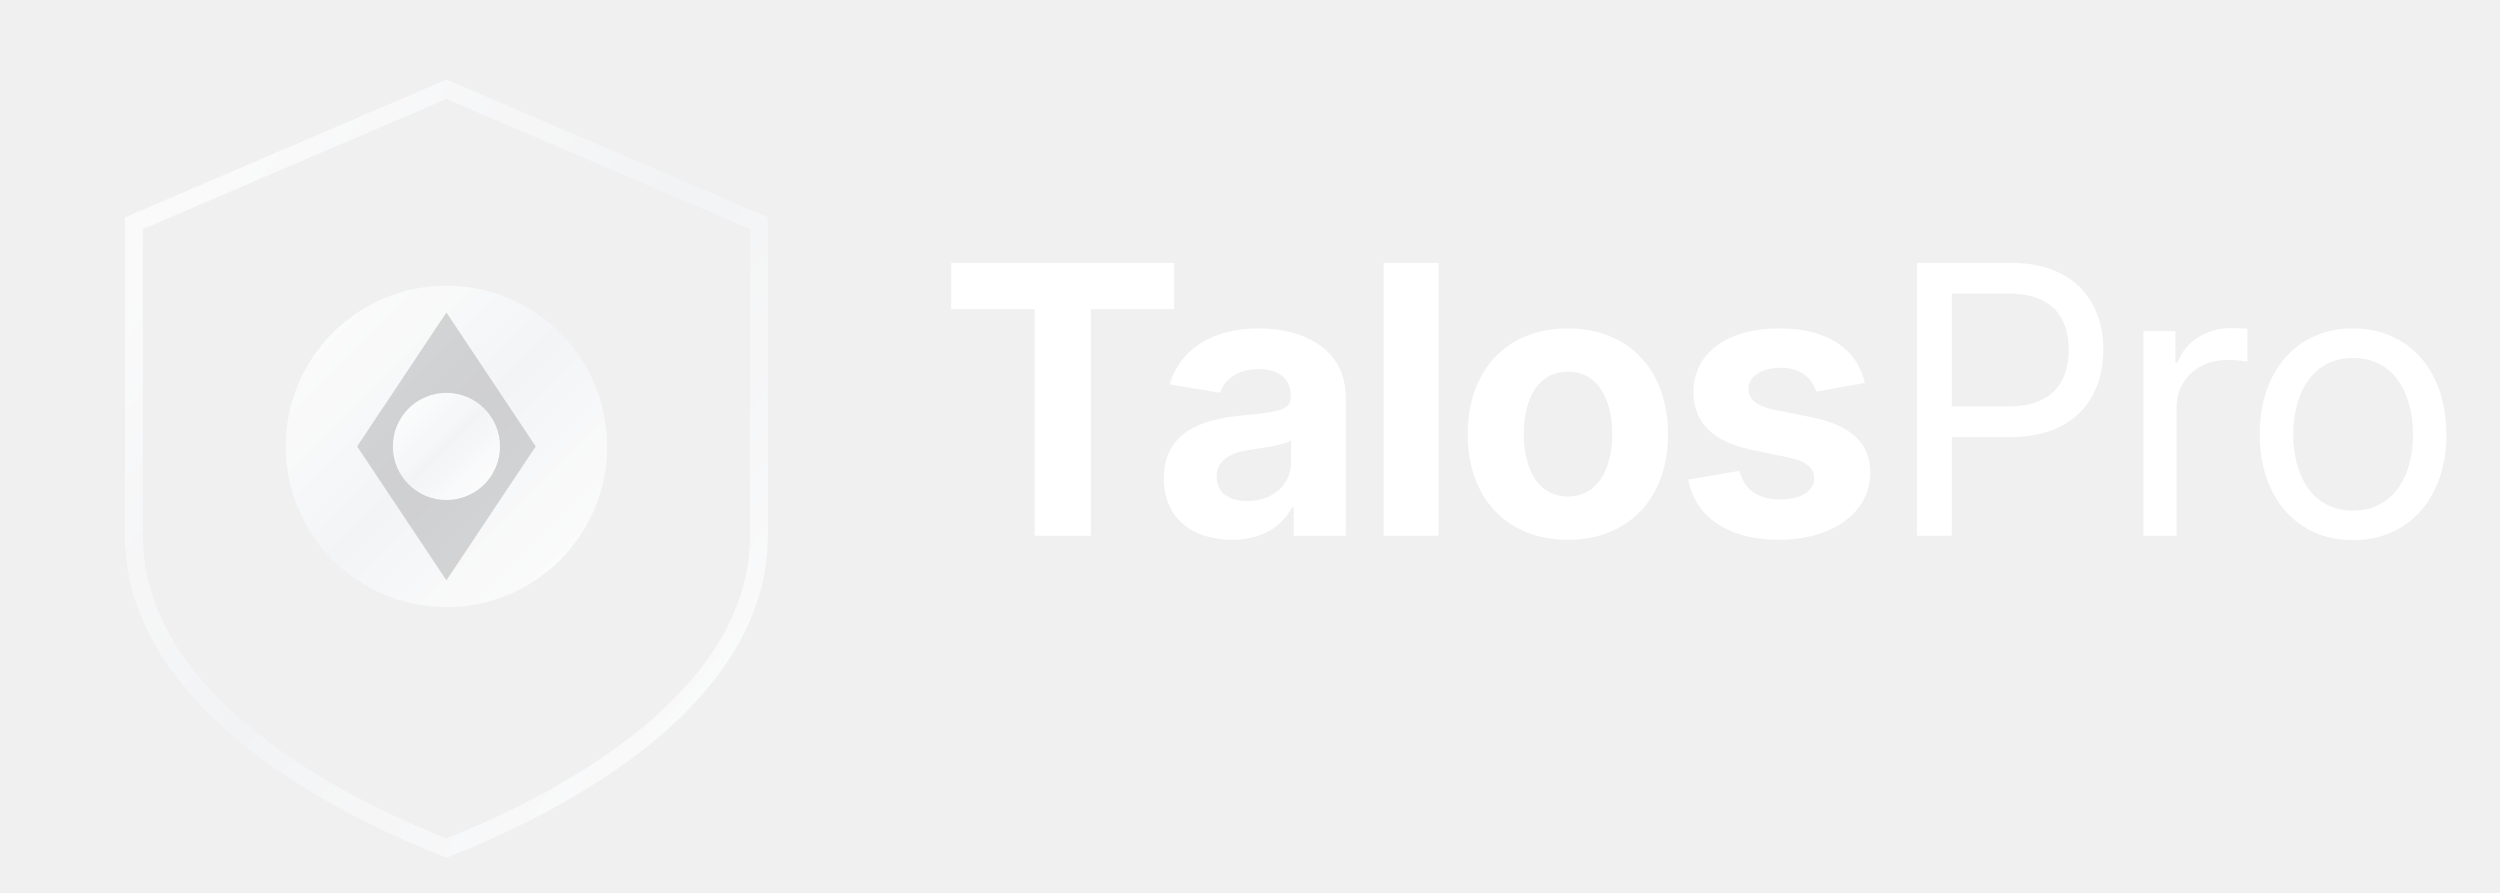
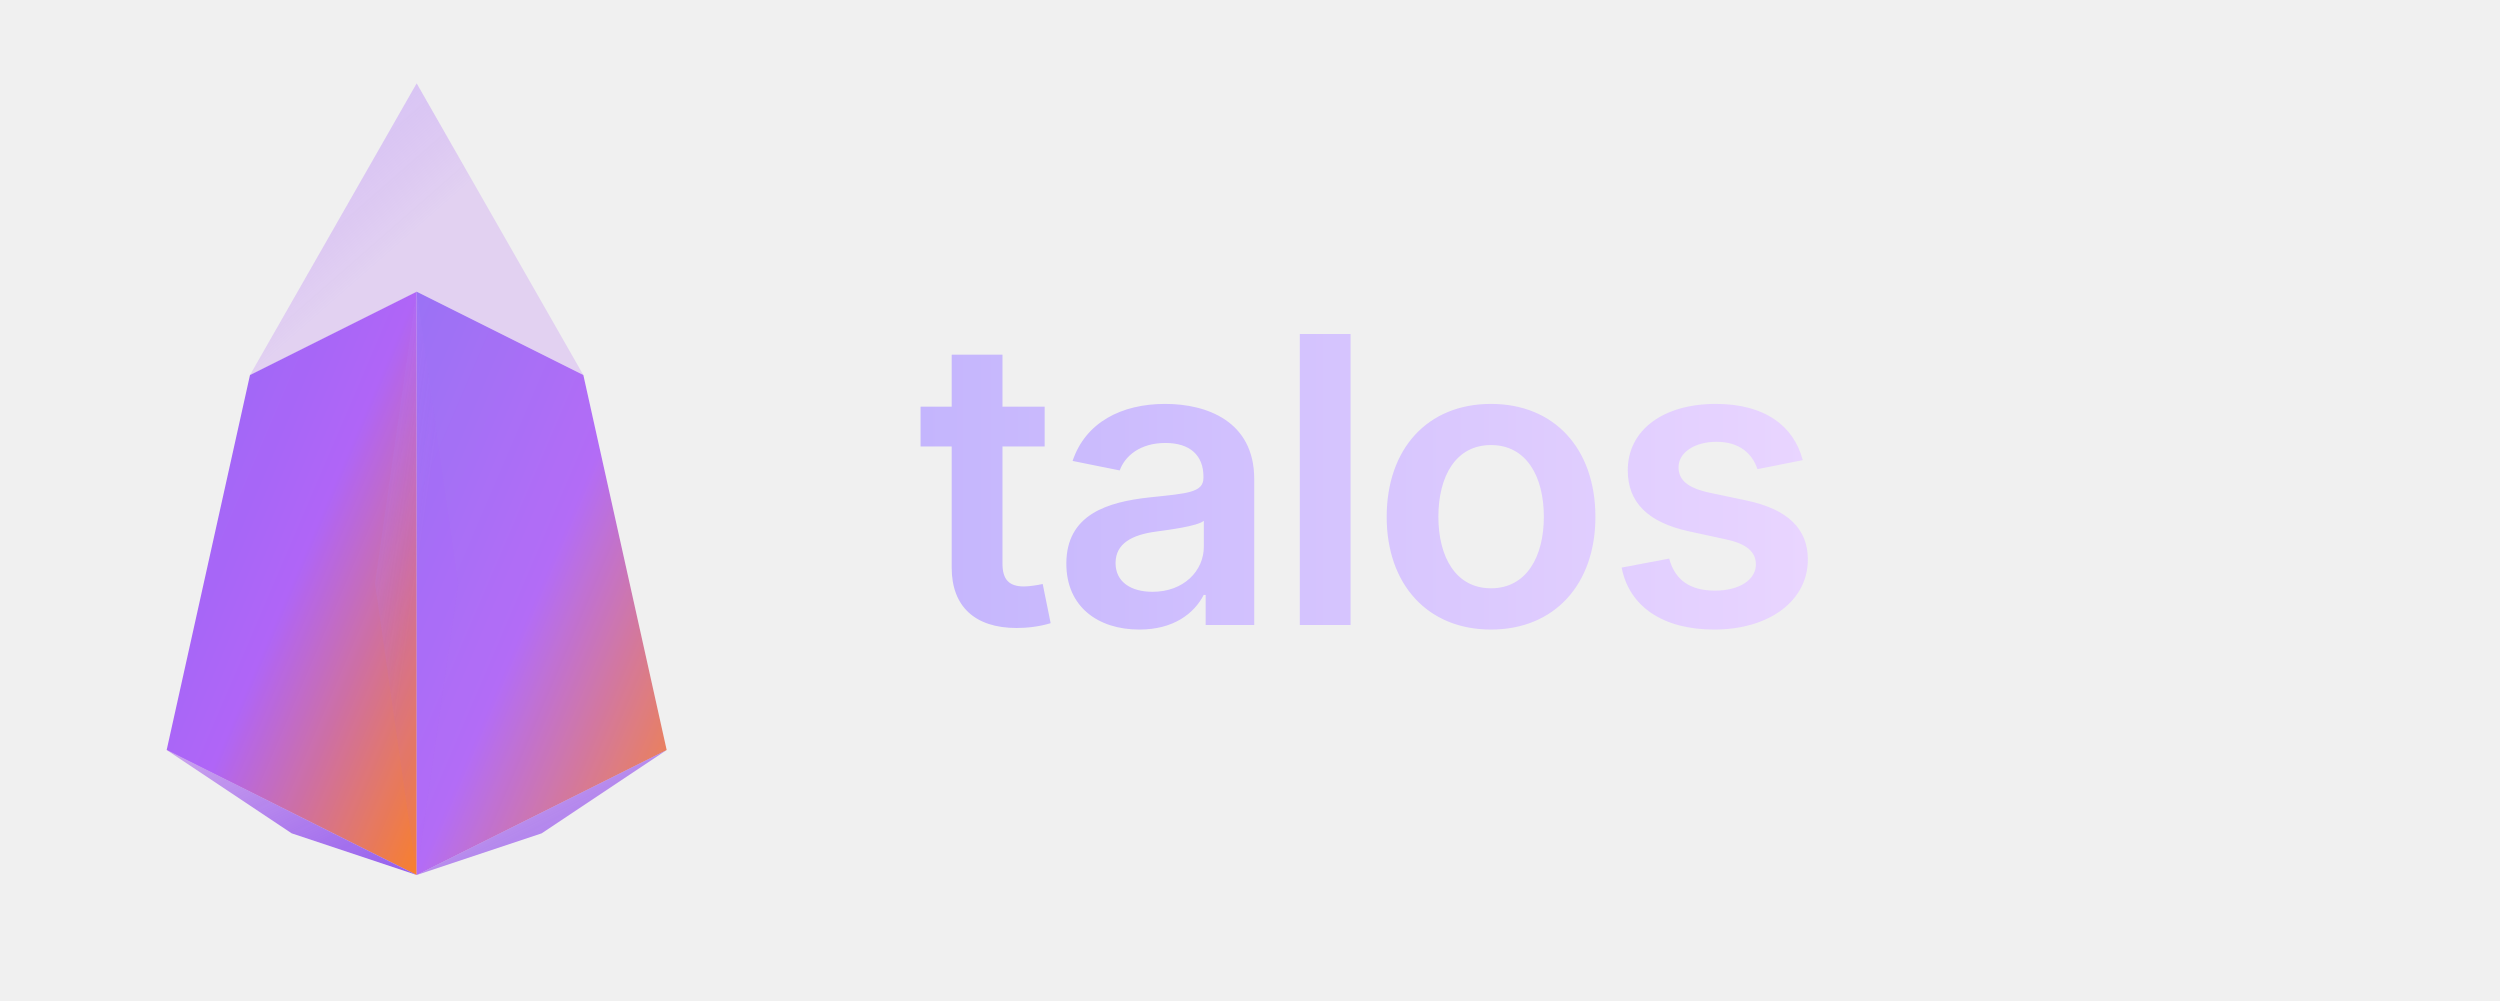
- <svg xmlns="http://www.w3.org/2000/svg" viewBox="0 0 280 100">
+ <svg xmlns="http://www.w3.org/2000/svg" viewBox="0 0 300 120">
  <defs>
-     <linearGradient id="whiteGradient" x1="0%" y1="0%" x2="100%" y2="100%">
-       <stop offset="0%" stop-color="#FFFFFF" />
-       <stop offset="50%" stop-color="#F3F4F6" />
-       <stop offset="100%" stop-color="#FFFFFF" />
+     <linearGradient id="crystalGradient" x1="0%" y1="0%" x2="100%" y2="100%">
+       <stop offset="0%" style="stop-color:#8B5CF6;stop-opacity:1" />
+       <stop offset="50%" style="stop-color:#A855F7;stop-opacity:1" />
+       <stop offset="100%" style="stop-color:#F97316;stop-opacity:1" />
+     </linearGradient>
+     <linearGradient id="highlightGradient" x1="0%" y1="0%" x2="50%" y2="50%">
+       <stop offset="0%" style="stop-color:#C4B5FD;stop-opacity:0.6" />
+       <stop offset="100%" style="stop-color:#A855F7;stop-opacity:0.2" />
+     </linearGradient>
+     <linearGradient id="shadowGradient" x1="100%" y1="100%" x2="0%" y2="0%">
+       <stop offset="0%" style="stop-color:#7C3AED;stop-opacity:0.8" />
+       <stop offset="100%" style="stop-color:#9333EA;stop-opacity:0.4" />
+     </linearGradient>
+     <linearGradient id="textGradient" x1="0%" y1="0%" x2="100%" y2="0%">
+       <stop offset="0%" style="stop-color:#C4B5FD;stop-opacity:1" />
+       <stop offset="100%" style="stop-color:#E9D5FF;stop-opacity:1" />
    </linearGradient>
  </defs>
  <g transform="translate(0, 0)">
-     <path d="M50 10 L85 25 L85 60 C85 75, 70 87, 50 95 C30 87, 15 75, 15 60 L15 25 Z" fill="none" stroke="url(#whiteGradient)" stroke-width="2" opacity="0.8" />
-     <circle cx="50" cy="50" r="18" fill="url(#whiteGradient)" opacity="0.9" />
-     <path d="M50 35 L60 50 L50 65 L40 50 Z" fill="#000" opacity="0.15" />
-     <circle cx="50" cy="50" r="6" fill="url(#whiteGradient)" />
+     <path d="M 50 10 L 30 45 L 50 35 L 70 45 Z" fill="url(#highlightGradient)" />
+     <path d="M 30 45 L 20 90 L 50 105 L 50 35 Z" fill="url(#crystalGradient)" opacity="0.9" />
+     <path d="M 70 45 L 80 90 L 50 105 L 50 35 Z" fill="url(#crystalGradient)" opacity="0.85" />
+     <path d="M 20 90 L 35 100 L 50 105 Z" fill="url(#shadowGradient)" />
+     <path d="M 80 90 L 65 100 L 50 105 Z" fill="url(#shadowGradient)" opacity="0.9" />
+     <path d="M 50 35 L 45 70 L 50 105 L 55 70 Z" fill="url(#highlightGradient)" opacity="0.3" />
  </g>
-   <text x="105" y="60" font-family="Inter, -apple-system, BlinkMacSystemFont, 'Segoe UI', sans-serif" font-size="42" font-weight="700" fill="#FFFFFF" letter-spacing="-1">
-     Talos<tspan font-weight="400" opacity="0.9">Pro</tspan>
-   </text>
+   <text x="110" y="75" font-family="Inter, -apple-system, BlinkMacSystemFont, sans-serif" font-size="48" font-weight="600" letter-spacing="-1" fill="url(#textGradient)">talos</text>
</svg>
